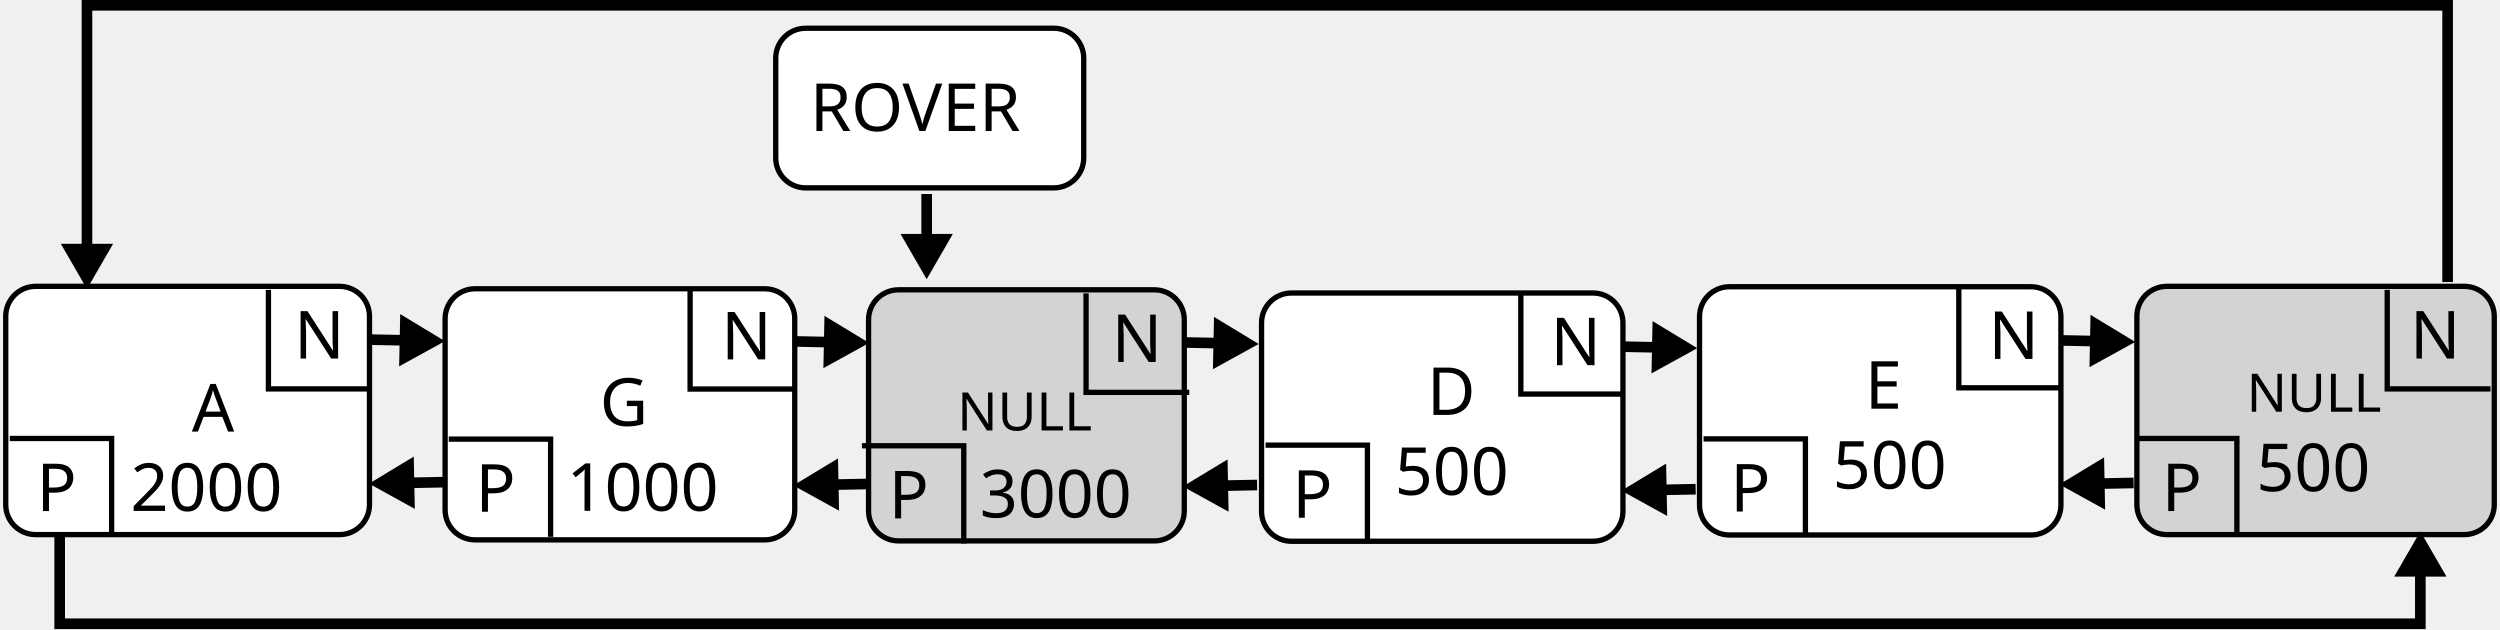
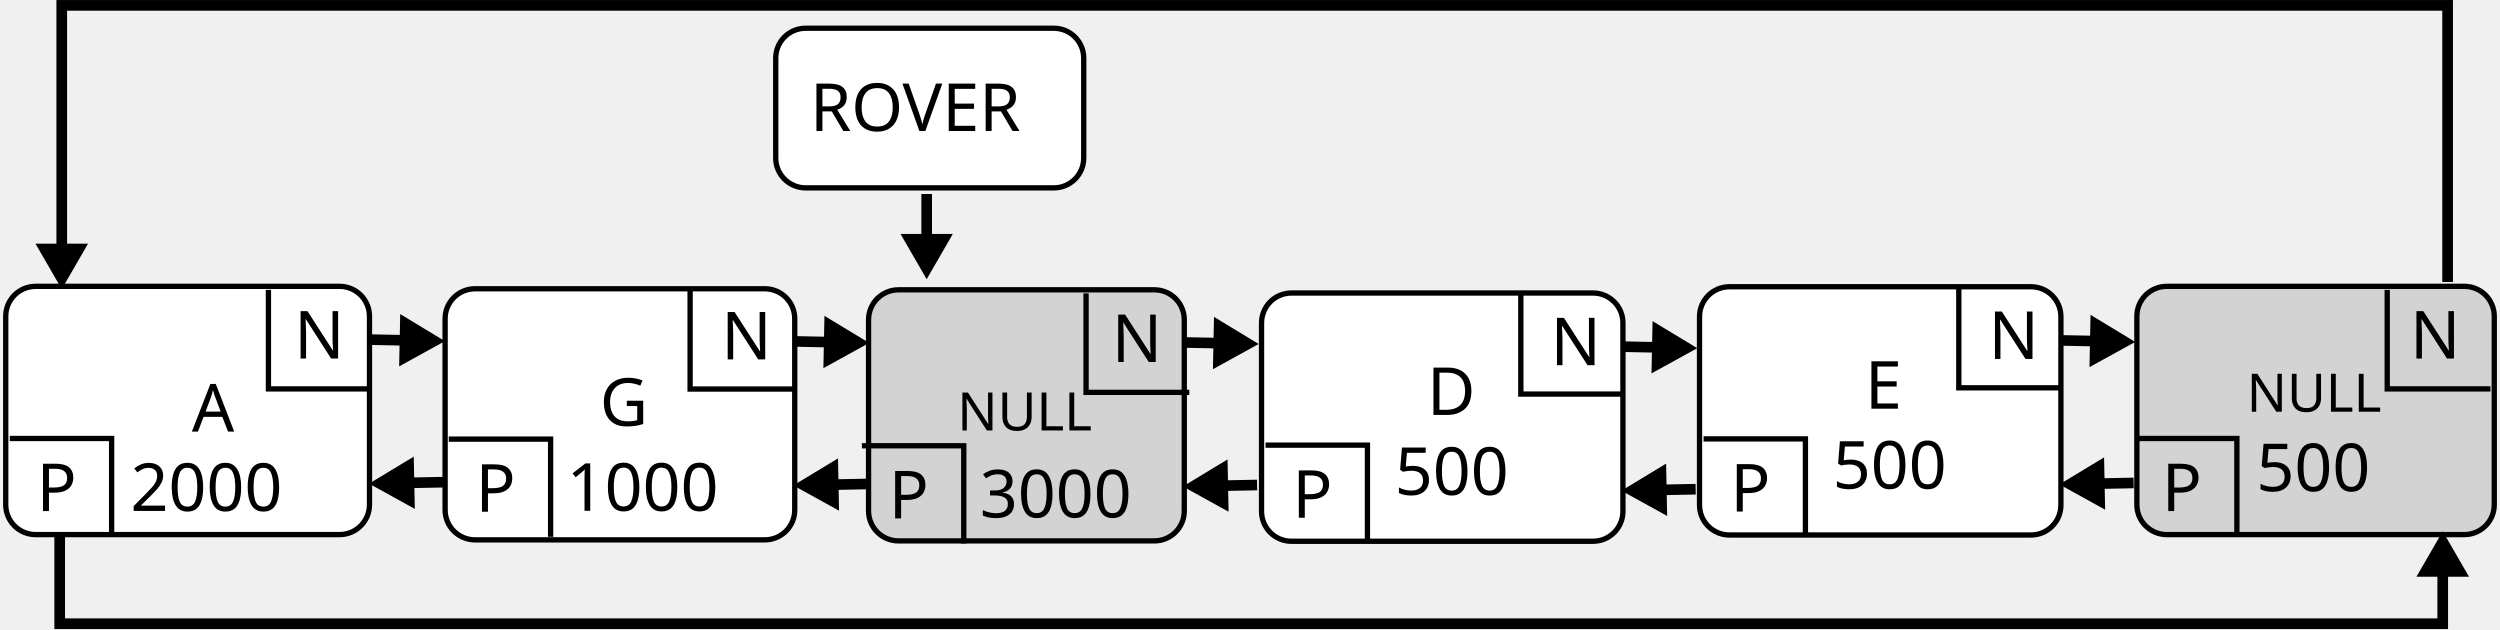
<svg xmlns="http://www.w3.org/2000/svg" width="5.23in" height="1.316in" viewBox="0 0 470.721 118.453" id="svg2" version="1.1">
  <defs id="defs4">
    <marker style="overflow:visible" id="marker11812" refX="0" refY="0" orient="auto">
      <path transform="scale(0.4,0.4)" style="fill:#000000;fill-opacity:1;fill-rule:evenodd;stroke:#000000;stroke-width:1pt;stroke-opacity:1" d="m 5.77,0 -8.65,5 0,-10 8.65,5 z" id="path11814" />
    </marker>
    <marker orient="auto" refY="0" refX="0" id="TriangleOutM-9" style="overflow:visible">
      <path id="path4508-5" d="m 5.77,0 -8.65,5 0,-10 8.65,5 z" style="fill:#000000;fill-opacity:1;fill-rule:evenodd;stroke:#000000;stroke-width:1pt;stroke-opacity:1" transform="scale(0.4,0.4)" />
    </marker>
    <marker orient="auto" refY="0" refX="0" id="TriangleOutM-9-1" style="overflow:visible">
      <path id="path4508-5-8" d="m 5.77,0 -8.65,5 0,-10 8.65,5 z" style="fill:#000000;fill-opacity:1;fill-rule:evenodd;stroke:#000000;stroke-width:1pt;stroke-opacity:1" transform="scale(0.4,0.4)" />
    </marker>
    <marker orient="auto" refY="0" refX="0" id="TriangleOutM-99" style="overflow:visible">
      <path id="path4508-58" d="m 5.77,0 -8.65,5 0,-10 8.65,5 z" style="fill:#000000;fill-opacity:1;fill-rule:evenodd;stroke:#000000;stroke-width:1pt;stroke-opacity:1" transform="scale(0.4,0.4)" />
    </marker>
    <marker orient="auto" refY="0" refX="0" id="TriangleOutM-7" style="overflow:visible">
      <path id="path4508-9" d="m 5.77,0 -8.65,5 0,-10 8.65,5 z" style="fill:#000000;fill-opacity:1;fill-rule:evenodd;stroke:#000000;stroke-width:1pt;stroke-opacity:1" transform="scale(0.4,0.4)" />
    </marker>
    <marker orient="auto" refY="0" refX="0" id="TriangleOutM-5" style="overflow:visible">
      <path id="path4508-3" d="m 5.77,0 -8.65,5 0,-10 8.65,5 z" style="fill:#000000;fill-opacity:1;fill-rule:evenodd;stroke:#000000;stroke-width:1pt;stroke-opacity:1" transform="scale(0.4,0.4)" />
    </marker>
    <marker orient="auto" refY="0" refX="0" id="TriangleOutM-0" style="overflow:visible">
      <path id="path4508-97" d="m 5.77,0 -8.65,5 0,-10 8.65,5 z" style="fill:#000000;fill-opacity:1;fill-rule:evenodd;stroke:#000000;stroke-width:1pt;stroke-opacity:1" transform="scale(0.4,0.4)" />
    </marker>
    <marker orient="auto" refY="0" refX="0" id="TriangleOutM-0-0" style="overflow:visible">
      <path id="path4508-97-9" d="m 5.77,0 -8.65,5 0,-10 8.65,5 z" style="fill:#000000;fill-opacity:1;fill-rule:evenodd;stroke:#000000;stroke-width:1pt;stroke-opacity:1" transform="scale(0.4,0.4)" />
    </marker>
    <marker orient="auto" refY="0" refX="0" id="TriangleOutM-9-2" style="overflow:visible">
      <path id="path4508-5-7" d="m 5.77,0 -8.65,5 0,-10 8.65,5 z" style="fill:#000000;fill-opacity:1;fill-rule:evenodd;stroke:#000000;stroke-width:1pt;stroke-opacity:1" transform="scale(0.4,0.4)" />
    </marker>
    <marker orient="auto" refY="0" refX="0" id="TriangleOutM-9-0" style="overflow:visible">
      <path id="path4508-5-9" d="m 5.77,0 -8.65,5 0,-10 8.65,5 z" style="fill:#000000;fill-opacity:1;fill-rule:evenodd;stroke:#000000;stroke-width:1pt;stroke-opacity:1" transform="scale(0.4,0.4)" />
    </marker>
    <marker orient="auto" refY="0" refX="0" id="TriangleOutM-57" style="overflow:visible">
      <path id="path4508-1" d="m 5.77,0 -8.65,5 0,-10 8.65,5 z" style="fill:#000000;fill-opacity:1;fill-rule:evenodd;stroke:#000000;stroke-width:1pt;stroke-opacity:1" transform="scale(0.4,0.4)" />
    </marker>
    <marker style="overflow:visible" id="marker11812-6" refX="0" refY="0" orient="auto">
      <path transform="scale(0.4,0.4)" style="fill:#000000;fill-opacity:1;fill-rule:evenodd;stroke:#000000;stroke-width:1pt;stroke-opacity:1" d="m 5.77,0 -8.65,5 0,-10 8.65,5 z" id="path11814-1" />
    </marker>
    <marker orient="auto" refY="0" refX="0" id="TriangleOutM-57-2" style="overflow:visible">
      <path id="path4508-1-9" d="m 5.77,0 -8.65,5 0,-10 8.65,5 z" style="fill:#000000;fill-opacity:1;fill-rule:evenodd;stroke:#000000;stroke-width:1pt;stroke-opacity:1" transform="scale(0.4,0.4)" />
    </marker>
    <marker orient="auto" refY="0" refX="0" id="TriangleOutM-57-2-7" style="overflow:visible">
      <path id="path4508-1-9-6" d="m 5.77,0 -8.65,5 0,-10 8.65,5 z" style="fill:#000000;fill-opacity:1;fill-rule:evenodd;stroke:#000000;stroke-width:1pt;stroke-opacity:1" transform="scale(0.4,0.4)" />
    </marker>
    <marker orient="auto" refY="0" refX="0" id="TriangleOutM-57-2-4" style="overflow:visible">
      <path id="path4508-1-9-7" d="m 5.77,0 -8.65,5 0,-10 8.65,5 z" style="fill:#000000;fill-opacity:1;fill-rule:evenodd;stroke:#000000;stroke-width:1pt;stroke-opacity:1" transform="scale(0.4,0.4)" />
    </marker>
    <marker orient="auto" refY="0" refX="0" id="TriangleOutM-57-2-4-7" style="overflow:visible">
      <path id="path4508-1-9-7-5" d="m 5.77,0 -8.65,5 0,-10 8.65,5 z" style="fill:#000000;fill-opacity:1;fill-rule:evenodd;stroke:#000000;stroke-width:1pt;stroke-opacity:1" transform="scale(0.4,0.4)" />
    </marker>
    <marker style="overflow:visible" id="marker11812-3" refX="0" refY="0" orient="auto">
      <path transform="scale(0.4,0.4)" style="fill:#000000;fill-opacity:1;fill-rule:evenodd;stroke:#000000;stroke-width:1pt;stroke-opacity:1" d="m 5.77,0 -8.65,5 0,-10 8.65,5 z" id="path11814-5" />
    </marker>
    <marker orient="auto" refY="0" refX="0" id="TriangleOutM-57-2-7-5" style="overflow:visible">
      <path id="path4508-1-9-6-3" d="m 5.77,0 -8.65,5 0,-10 8.65,5 z" style="fill:#000000;fill-opacity:1;fill-rule:evenodd;stroke:#000000;stroke-width:1pt;stroke-opacity:1" transform="scale(0.4,0.4)" />
    </marker>
    <marker orient="auto" refY="0" refX="0" id="TriangleOutM-57-2-4-7-9" style="overflow:visible">
      <path id="path4508-1-9-7-5-9" d="m 5.77,0 -8.65,5 0,-10 8.65,5 z" style="fill:#000000;fill-opacity:1;fill-rule:evenodd;stroke:#000000;stroke-width:1pt;stroke-opacity:1" transform="scale(0.4,0.4)" />
    </marker>
    <marker orient="auto" refY="0" refX="0" id="TriangleOutM-57-2-7-8" style="overflow:visible">
      <path id="path4508-1-9-6-8" d="m 5.77,0 -8.65,5 0,-10 8.65,5 z" style="fill:#000000;fill-opacity:1;fill-rule:evenodd;stroke:#000000;stroke-width:1pt;stroke-opacity:1" transform="scale(0.4,0.4)" />
    </marker>
    <marker orient="auto" refY="0" refX="0" id="TriangleOutM-57-2-4-7-0" style="overflow:visible">
      <path id="path4508-1-9-7-5-1" d="m 5.77,0 -8.65,5 0,-10 8.65,5 z" style="fill:#000000;fill-opacity:1;fill-rule:evenodd;stroke:#000000;stroke-width:1pt;stroke-opacity:1" transform="scale(0.4,0.4)" />
    </marker>
    <marker orient="auto" refY="0" refX="0" id="TriangleOutM-57-2-7-82" style="overflow:visible">
      <path id="path4508-1-9-6-9" d="m 5.77,0 -8.65,5 0,-10 8.65,5 z" style="fill:#000000;fill-opacity:1;fill-rule:evenodd;stroke:#000000;stroke-width:1pt;stroke-opacity:1" transform="scale(0.4,0.4)" />
    </marker>
    <marker orient="auto" refY="0" refX="0" id="TriangleOutM-57-2-4-7-1" style="overflow:visible">
      <path id="path4508-1-9-7-5-5" d="m 5.77,0 -8.65,5 0,-10 8.65,5 z" style="fill:#000000;fill-opacity:1;fill-rule:evenodd;stroke:#000000;stroke-width:1pt;stroke-opacity:1" transform="scale(0.4,0.4)" />
    </marker>
    <marker orient="auto" refY="0" refX="0" id="TriangleOutM-57-2-7-81" style="overflow:visible">
      <path id="path4508-1-9-6-81" d="m 5.77,0 -8.65,5 0,-10 8.65,5 z" style="fill:#000000;fill-opacity:1;fill-rule:evenodd;stroke:#000000;stroke-width:1pt;stroke-opacity:1" transform="scale(0.4,0.4)" />
    </marker>
    <marker orient="auto" refY="0" refX="0" id="TriangleOutM-57-2-4-7-00" style="overflow:visible">
      <path id="path4508-1-9-7-5-0" d="m 5.77,0 -8.65,5 0,-10 8.65,5 z" style="fill:#000000;fill-opacity:1;fill-rule:evenodd;stroke:#000000;stroke-width:1pt;stroke-opacity:1" transform="scale(0.4,0.4)" />
    </marker>
    <marker orient="auto" refY="0" refX="0" id="TriangleOutM-57-2-7-3" style="overflow:visible">
      <path id="path4508-1-9-6-38" d="m 5.77,0 -8.65,5 0,-10 8.65,5 z" style="fill:#000000;fill-opacity:1;fill-rule:evenodd;stroke:#000000;stroke-width:1pt;stroke-opacity:1" transform="scale(0.4,0.4)" />
    </marker>
    <marker orient="auto" refY="0" refX="0" id="TriangleOutM-57-2-4-7-6" style="overflow:visible">
      <path id="path4508-1-9-7-5-8" d="m 5.77,0 -8.65,5 0,-10 8.65,5 z" style="fill:#000000;fill-opacity:1;fill-rule:evenodd;stroke:#000000;stroke-width:1pt;stroke-opacity:1" transform="scale(0.4,0.4)" />
    </marker>
    <marker orient="auto" refY="0" refX="0" id="TriangleOutM-57-2-7-3-4" style="overflow:visible">
      <path id="path4508-1-9-6-38-1" d="m 5.77,0 -8.65,5 0,-10 8.65,5 z" style="fill:#000000;fill-opacity:1;fill-rule:evenodd;stroke:#000000;stroke-width:1pt;stroke-opacity:1" transform="scale(0.4,0.4)" />
    </marker>
    <marker orient="auto" refY="0" refX="0" id="TriangleOutM-57-2-4-7-6-5" style="overflow:visible">
      <path id="path4508-1-9-7-5-8-4" d="m 5.77,0 -8.65,5 0,-10 8.65,5 z" style="fill:#000000;fill-opacity:1;fill-rule:evenodd;stroke:#000000;stroke-width:1pt;stroke-opacity:1" transform="scale(0.4,0.4)" />
    </marker>
    <marker orient="auto" refY="0" refX="0" id="TriangleOutM-57-2-7-3-5" style="overflow:visible">
      <path id="path4508-1-9-6-38-9" d="m 5.77,0 -8.65,5 0,-10 8.65,5 z" style="fill:#000000;fill-opacity:1;fill-rule:evenodd;stroke:#000000;stroke-width:1pt;stroke-opacity:1" transform="scale(0.4,0.4)" />
    </marker>
    <marker orient="auto" refY="0" refX="0" id="TriangleOutM-57-2-4-7-6-1" style="overflow:visible">
      <path id="path4508-1-9-7-5-8-3" d="m 5.77,0 -8.65,5 0,-10 8.65,5 z" style="fill:#000000;fill-opacity:1;fill-rule:evenodd;stroke:#000000;stroke-width:1pt;stroke-opacity:1" transform="scale(0.4,0.4)" />
    </marker>
    <marker orient="auto" refY="0" refX="0" id="TriangleOutM-57-2-7-3-5-5" style="overflow:visible">
      <path id="path4508-1-9-6-38-9-1" d="m 5.77,0 -8.65,5 0,-10 8.65,5 z" style="fill:#000000;fill-opacity:1;fill-rule:evenodd;stroke:#000000;stroke-width:1pt;stroke-opacity:1" transform="scale(0.4,0.4)" />
    </marker>
    <marker orient="auto" refY="0" refX="0" id="TriangleOutM-57-2-4-7-6-1-2" style="overflow:visible">
      <path id="path4508-1-9-7-5-8-3-3" d="m 5.77,0 -8.65,5 0,-10 8.65,5 z" style="fill:#000000;fill-opacity:1;fill-rule:evenodd;stroke:#000000;stroke-width:1pt;stroke-opacity:1" transform="scale(0.4,0.4)" />
    </marker>
    <marker orient="auto" refY="0" refX="0" id="TriangleOutM-57-2-7-3-5-5-7" style="overflow:visible">
      <path id="path4508-1-9-6-38-9-1-8" d="m 5.77,0 -8.65,5 0,-10 8.65,5 z" style="fill:#000000;fill-opacity:1;fill-rule:evenodd;stroke:#000000;stroke-width:1pt;stroke-opacity:1" transform="scale(0.4,0.4)" />
    </marker>
    <marker orient="auto" refY="0" refX="0" id="TriangleOutM-57-2-4-7-6-1-2-1" style="overflow:visible">
      <path id="path4508-1-9-7-5-8-3-3-1" d="m 5.77,0 -8.65,5 0,-10 8.65,5 z" style="fill:#000000;fill-opacity:1;fill-rule:evenodd;stroke:#000000;stroke-width:1pt;stroke-opacity:1" transform="scale(0.4,0.4)" />
    </marker>
    <marker orient="auto" refY="0" refX="0" id="TriangleOutM-57-2-7-3-5-5-4" style="overflow:visible">
      <path id="path4508-1-9-6-38-9-1-6" d="m 5.77,0 -8.65,5 0,-10 8.65,5 z" style="fill:#000000;fill-opacity:1;fill-rule:evenodd;stroke:#000000;stroke-width:1pt;stroke-opacity:1" transform="scale(0.4,0.4)" />
    </marker>
    <marker orient="auto" refY="0" refX="0" id="TriangleOutM-57-2-4-7-6-1-2-0" style="overflow:visible">
      <path id="path4508-1-9-7-5-8-3-3-2" d="m 5.77,0 -8.65,5 0,-10 8.65,5 z" style="fill:#000000;fill-opacity:1;fill-rule:evenodd;stroke:#000000;stroke-width:1pt;stroke-opacity:1" transform="scale(0.4,0.4)" />
    </marker>
  </defs>
  <g id="layer1" transform="translate(1.757068,-500.3344)">
    <rect style="fill:#ffffff;fill-opacity:1;stroke:#000000;stroke-width:1;stroke-miterlimit:4;stroke-dasharray:none;stroke-opacity:1" id="rect4261-3-0-4-2" width="65.834" height="47.279" x="82.043" y="554.711" ry="5.632" />
    <g transform="translate(-155.932,-0.9880576)" id="g21174-1-4">
      <path id="path11440-7-0-1-0-1-0-9" d="m 304.027,565.615 8.115,0.166" style="fill:none;fill-rule:evenodd;stroke:#000000;stroke-width:2;stroke-linecap:butt;stroke-linejoin:miter;stroke-miterlimit:4;stroke-dasharray:none;stroke-opacity:1;marker-end:url(#TriangleOutM-57-2-7-3-5-5-4)" />
      <path id="path11440-7-0-2-8-7-1-0-7" d="m 317.522,592.452 -8.303,0.166" style="fill:none;fill-rule:evenodd;stroke:#000000;stroke-width:2;stroke-linecap:butt;stroke-linejoin:miter;stroke-miterlimit:4;stroke-dasharray:none;stroke-opacity:1;marker-end:url(#TriangleOutM-57-2-4-7-6-1-2-0)" />
    </g>
    <rect style="fill:#d3d3d3;fill-opacity:1;stroke:#000000;stroke-width:1;stroke-miterlimit:4;stroke-dasharray:none;stroke-opacity:1" id="rect4261-3-0-44" width="67.298" height="46.747" x="400.602" y="554.253" ry="5.632" />
    <text xml:space="preserve" style="font-style:normal;font-weight:normal;font-size:12.5px;line-height:125%;font-family:sans-serif;letter-spacing:0px;word-spacing:0px;fill:#000000;fill-opacity:1;stroke:none;stroke-width:1px;stroke-linecap:butt;stroke-linejoin:miter;stroke-opacity:1" x="423.113" y="592.82" id="text10801-4-8">
      <tspan id="tspan10803-3-5" x="423.113" y="592.82">500</tspan>
    </text>
    <path style="fill:none;fill-rule:evenodd;stroke:#000000;stroke-width:1;stroke-linecap:butt;stroke-linejoin:miter;stroke-miterlimit:4;stroke-dasharray:none;stroke-opacity:1" d="m 447.741,554.916 0,18.649 19.439,0" id="path10784-9" />
    <text xml:space="preserve" style="font-style:normal;font-weight:normal;font-size:12.5px;line-height:125%;font-family:sans-serif;letter-spacing:0px;word-spacing:0px;fill:#000000;fill-opacity:1;stroke:none;stroke-width:1px;stroke-linecap:butt;stroke-linejoin:miter;stroke-opacity:1" x="452.026" y="567.847" id="text10823-65">
      <tspan id="tspan10825-3" x="452.026" y="567.847">N</tspan>
    </text>
    <g id="g18352" transform="translate(145.5338,-4.7784624e-8)">
      <path id="path10784-5-3" d="m 273.899,601.299 0,-18.398 -19.178,0" style="fill:none;fill-rule:evenodd;stroke:#000000;stroke-width:1;stroke-linecap:butt;stroke-linejoin:miter;stroke-miterlimit:4;stroke-dasharray:none;stroke-opacity:1" />
      <text id="text10823-6-7" y="596.572" x="259.759" style="font-style:normal;font-weight:normal;font-size:12.5px;line-height:125%;font-family:sans-serif;letter-spacing:0px;word-spacing:0px;fill:#000000;fill-opacity:1;stroke:none;stroke-width:1px;stroke-linecap:butt;stroke-linejoin:miter;stroke-opacity:1" xml:space="preserve">
        <tspan y="596.572" x="259.759" id="tspan10825-2-45">P</tspan>
      </text>
    </g>
    <text xml:space="preserve" style="font-style:normal;font-weight:normal;font-size:12.5px;line-height:125%;font-family:sans-serif;letter-spacing:0px;word-spacing:0px;fill:#000000;fill-opacity:1;stroke:none;stroke-width:1px;stroke-linecap:butt;stroke-linejoin:miter;stroke-opacity:1" x="421.275" y="577.867" id="text10942-52">
      <tspan id="tspan10944-6" x="421.275" y="577.867" style="font-size:10px">NULL</tspan>
    </text>
    <g id="g18369" transform="translate(-109.8173,-0.5542951)">
      <rect ry="5.632" y="506.207" x="254.114" height="30.06" width="57.998" id="rect4261-3-0-5-3" style="fill:#ffffff;fill-opacity:1;stroke:#000000;stroke-width:1;stroke-miterlimit:4;stroke-dasharray:none;stroke-opacity:1" />
      <text id="text10801-0-2" y="525.556" x="260.561" style="font-style:normal;font-weight:normal;font-size:12.5px;line-height:125%;font-family:sans-serif;letter-spacing:0px;word-spacing:0px;fill:#000000;fill-opacity:1;stroke:none;stroke-width:1px;stroke-linecap:butt;stroke-linejoin:miter;stroke-opacity:1" xml:space="preserve">
        <tspan y="525.556" x="260.561" id="tspan10803-5-9">ROVER</tspan>
      </text>
      <path id="path11440-7" d="m 282.538,537.419 0,10.358" style="fill:none;fill-rule:evenodd;stroke:#000000;stroke-width:2;stroke-linecap:butt;stroke-linejoin:miter;stroke-miterlimit:4;stroke-dasharray:none;stroke-opacity:1;marker-end:url(#TriangleOutM-57)" />
    </g>
-     <path style="fill:none;fill-rule:evenodd;stroke:#000000;stroke-width:2;stroke-linecap:butt;stroke-linejoin:miter;stroke-miterlimit:4;stroke-dasharray:none;stroke-opacity:1;marker-end:url(#marker11812)" d="m 9.466,600.601 0,17.187 444.513,0 0,-11.711" id="path17239" />
-     <path style="fill:none;fill-rule:evenodd;stroke:#000000;stroke-width:2;stroke-linecap:butt;stroke-linejoin:miter;stroke-miterlimit:4;stroke-dasharray:none;stroke-opacity:1;marker-end:url(#marker11812-3)" d="m 459.117,553.442 0,-52.108 -444.513,0 0,47.74" id="path17239-0" />
+     <path style="fill:none;fill-rule:evenodd;stroke:#000000;stroke-width:2.009;stroke-linecap:butt;stroke-linejoin:miter;stroke-miterlimit:4;stroke-dasharray:none;stroke-opacity:1;marker-end:url(#marker11812)" d="m 9.468,600.607 0,17.175 448.727,0 0,-11.702" id="path17239" />
+     <path style="fill:none;fill-rule:evenodd;stroke:#000000;stroke-width:2.01;stroke-linecap:butt;stroke-linejoin:miter;stroke-miterlimit:4;stroke-dasharray:none;stroke-opacity:1;marker-end:url(#marker11812-3)" d="m 459.116,553.433 0,-52.089 -449.259,0 0,47.722" id="path17239-0" />
    <rect style="fill:#ffffff;fill-opacity:1;stroke:#000000;stroke-width:1;stroke-miterlimit:4;stroke-dasharray:none;stroke-opacity:1" id="rect4261-3-0" width="68.494" height="46.747" x="-0.693" y="554.253" ry="5.632" />
    <g id="g21093" transform="translate(-10.64143,0)">
      <g transform="translate(-9.97731,0)" id="g18855">
        <path style="fill:none;fill-rule:evenodd;stroke:#000000;stroke-width:1;stroke-linecap:butt;stroke-linejoin:miter;stroke-miterlimit:4;stroke-dasharray:none;stroke-opacity:1" d="m 69.392,554.916 0,18.649 19.439,0" id="path10784" />
        <text xml:space="preserve" style="font-style:normal;font-weight:normal;font-size:12.5px;line-height:125%;font-family:sans-serif;letter-spacing:0px;word-spacing:0px;fill:#000000;fill-opacity:1;stroke:none;stroke-width:1px;stroke-linecap:butt;stroke-linejoin:miter;stroke-opacity:1" x="74.231" y="567.847" id="text10823">
          <tspan id="tspan10825" x="74.231" y="567.847">N</tspan>
        </text>
      </g>
    </g>
    <path style="fill:none;fill-rule:evenodd;stroke:#000000;stroke-width:1;stroke-linecap:butt;stroke-linejoin:miter;stroke-miterlimit:4;stroke-dasharray:none;stroke-opacity:1" d="m 19.247,601.299 0,-18.398 -19.178,0" id="path10784-5" />
    <text xml:space="preserve" style="font-style:normal;font-weight:normal;font-size:12.5px;line-height:125%;font-family:sans-serif;letter-spacing:0px;word-spacing:0px;fill:#000000;fill-opacity:1;stroke:none;stroke-width:1px;stroke-linecap:butt;stroke-linejoin:miter;stroke-opacity:1" x="5.107" y="596.572" id="text10823-6">
      <tspan id="tspan10825-2" x="5.107" y="596.572">P</tspan>
    </text>
    <g id="g21087" transform="translate(0,8)">
      <text id="text10801-4" y="588.541" x="22.804" style="font-style:normal;font-weight:normal;font-size:12.5px;line-height:125%;font-family:sans-serif;letter-spacing:0px;word-spacing:0px;fill:#000000;fill-opacity:1;stroke:none;stroke-width:1px;stroke-linecap:butt;stroke-linejoin:miter;stroke-opacity:1" xml:space="preserve">
        <tspan y="588.541" x="22.804" id="tspan10803-3">2000</tspan>
      </text>
      <text id="text18908" y="573.602" x="34.361" style="font-style:normal;font-weight:normal;font-size:12.5px;line-height:125%;font-family:sans-serif;letter-spacing:0px;word-spacing:0px;fill:#000000;fill-opacity:1;stroke:none;stroke-width:1px;stroke-linecap:butt;stroke-linejoin:miter;stroke-opacity:1" xml:space="preserve">
        <tspan y="573.602" x="34.361" id="tspan18910">A</tspan>
      </text>
    </g>
    <text xml:space="preserve" style="font-style:normal;font-weight:normal;font-size:12.5px;line-height:125%;font-family:sans-serif;letter-spacing:0px;word-spacing:0px;fill:#000000;fill-opacity:1;stroke:none;stroke-width:1px;stroke-linecap:butt;stroke-linejoin:miter;stroke-opacity:1" x="8.775" y="567.793" id="text18912">
      <tspan id="tspan18914" x="8.775" y="567.793" />
    </text>
    <text xml:space="preserve" style="font-style:normal;font-weight:normal;font-size:12.5px;line-height:125%;font-family:sans-serif;letter-spacing:0px;word-spacing:0px;fill:#000000;fill-opacity:1;stroke:none;stroke-width:1px;stroke-linecap:butt;stroke-linejoin:miter;stroke-opacity:1" x="108.993" y="567.382" id="text18912-3">
      <tspan id="tspan18914-9" x="108.993" y="567.382" />
    </text>
    <g id="g20798">
      <g transform="translate(18.6225,1.596214)" id="g20763">
        <g id="g20227">
          <rect ry="5.632" y="552.733" x="299.626" height="46.747" width="68.05" id="rect4261-3-0-0" style="fill:#ffffff;fill-opacity:1;stroke:#000000;stroke-width:1;stroke-miterlimit:4;stroke-dasharray:none;stroke-opacity:1" />
          <text id="text10801-4-2" y="590.746" x="324.719" style="font-style:normal;font-weight:normal;font-size:12.5px;line-height:125%;font-family:sans-serif;letter-spacing:0px;word-spacing:0px;fill:#000000;fill-opacity:1;stroke:none;stroke-width:1px;stroke-linecap:butt;stroke-linejoin:miter;stroke-opacity:1" xml:space="preserve">
            <tspan y="590.746" x="324.719" id="tspan10803-3-4">500</tspan>
          </text>
          <path id="path10784-5-4" d="m 319.566,599.779 0,-18.398 -19.178,0" style="fill:none;fill-rule:evenodd;stroke:#000000;stroke-width:1;stroke-linecap:butt;stroke-linejoin:miter;stroke-miterlimit:4;stroke-dasharray:none;stroke-opacity:1" />
          <text id="text10823-6-3" y="595.052" x="305.426" style="font-style:normal;font-weight:normal;font-size:12.5px;line-height:125%;font-family:sans-serif;letter-spacing:0px;word-spacing:0px;fill:#000000;fill-opacity:1;stroke:none;stroke-width:1px;stroke-linecap:butt;stroke-linejoin:miter;stroke-opacity:1" xml:space="preserve">
            <tspan y="595.052" x="305.426" id="tspan10825-2-7">P</tspan>
          </text>
          <g transform="translate(6.097244,115.8477)" id="g19573">
            <g id="g18855-2" transform="translate(273.7125,-117.367)">
              <path id="path10784-0" d="m 68.64,554.634 0,18.649 19.439,0" style="fill:none;fill-rule:evenodd;stroke:#000000;stroke-width:1;stroke-linecap:butt;stroke-linejoin:miter;stroke-miterlimit:4;stroke-dasharray:none;stroke-opacity:1" />
              <text id="text10823-2" y="567.847" x="74.231" style="font-style:normal;font-weight:normal;font-size:12.5px;line-height:125%;font-family:sans-serif;letter-spacing:0px;word-spacing:0px;fill:#000000;fill-opacity:1;stroke:none;stroke-width:1px;stroke-linecap:butt;stroke-linejoin:miter;stroke-opacity:1" xml:space="preserve">
                <tspan y="567.847" x="74.231" id="tspan10825-6">N</tspan>
              </text>
            </g>
            <path style="fill:none;fill-rule:evenodd;stroke:#000000;stroke-width:2;stroke-linecap:butt;stroke-linejoin:miter;stroke-miterlimit:4;stroke-dasharray:none;stroke-opacity:1;marker-end:url(#TriangleOutM-57-2-7-3)" d="m 361.779,446.992 8.115,0.166" id="path11440-7-0-1-0" />
            <path style="fill:none;fill-rule:evenodd;stroke:#000000;stroke-width:2;stroke-linecap:butt;stroke-linejoin:miter;stroke-miterlimit:4;stroke-dasharray:none;stroke-opacity:1;marker-end:url(#TriangleOutM-57-2-4-7-6)" d="m 375.273,473.829 -8.303,0.166" id="path11440-7-0-2-8-7" />
          </g>
          <text id="text18908-0" y="575.696" x="330.777" style="font-style:normal;font-weight:normal;font-size:12.5px;line-height:125%;font-family:sans-serif;letter-spacing:0px;word-spacing:0px;fill:#000000;fill-opacity:1;stroke:none;stroke-width:1px;stroke-linecap:butt;stroke-linejoin:miter;stroke-opacity:1" xml:space="preserve">
            <tspan y="575.696" x="330.777" id="tspan18910-4">E</tspan>
          </text>
        </g>
      </g>
    </g>
    <rect style="fill:#d3d3d3;fill-opacity:1;stroke:#000000;stroke-width:1;stroke-miterlimit:4;stroke-dasharray:none;stroke-opacity:1" id="rect4261-3-0-4" width="59.449" height="47.279" x="161.778" y="554.906" ry="5.632" />
    <text xml:space="preserve" style="font-style:normal;font-weight:normal;font-size:12.5px;line-height:125%;font-family:sans-serif;letter-spacing:0px;word-spacing:0px;fill:#000000;fill-opacity:1;stroke:none;stroke-width:1px;stroke-linecap:butt;stroke-linejoin:miter;stroke-opacity:1" x="104.932" y="596.515" id="text10801-4-4">
      <tspan id="tspan10803-3-8" x="104.932" y="596.515">1000</tspan>
    </text>
    <g id="g21673" transform="translate(-45.22607,0)">
      <path id="path10784-5-0" d="m 147.133,601.42 0,-18.398 -19.178,0" style="fill:none;fill-rule:evenodd;stroke:#000000;stroke-width:1;stroke-linecap:butt;stroke-linejoin:miter;stroke-miterlimit:4;stroke-dasharray:none;stroke-opacity:1" />
      <text id="text10823-6-6" y="596.693" x="132.993" style="font-style:normal;font-weight:normal;font-size:12.5px;line-height:125%;font-family:sans-serif;letter-spacing:0px;word-spacing:0px;fill:#000000;fill-opacity:1;stroke:none;stroke-width:1px;stroke-linecap:butt;stroke-linejoin:miter;stroke-opacity:1" xml:space="preserve">
        <tspan y="596.693" x="132.993" id="tspan10825-2-2">P</tspan>
      </text>
    </g>
    <path style="fill:none;fill-rule:evenodd;stroke:#000000;stroke-width:1;stroke-linecap:butt;stroke-linejoin:miter;stroke-miterlimit:4;stroke-dasharray:none;stroke-opacity:1" d="m 202.731,555.57 0,18.649 19.439,0" id="path10784-8" />
    <text xml:space="preserve" style="font-style:normal;font-weight:normal;font-size:12.5px;line-height:125%;font-family:sans-serif;letter-spacing:0px;word-spacing:0px;fill:#000000;fill-opacity:1;stroke:none;stroke-width:1px;stroke-linecap:butt;stroke-linejoin:miter;stroke-opacity:1" x="207.57" y="568.5" id="text10823-3">
      <tspan id="tspan10825-9" x="207.57" y="568.5">N</tspan>
    </text>
    <text xml:space="preserve" style="font-style:normal;font-weight:normal;font-size:12.5px;line-height:125%;font-family:sans-serif;letter-spacing:0px;word-spacing:0px;fill:#000000;fill-opacity:1;stroke:none;stroke-width:1px;stroke-linecap:butt;stroke-linejoin:miter;stroke-opacity:1" x="111.168" y="580.512" id="text18908-1">
      <tspan id="tspan18910-1" x="111.168" y="580.512">G</tspan>
    </text>
    <rect style="fill:#ffffff;fill-opacity:1;stroke:#000000;stroke-width:1;stroke-miterlimit:4;stroke-dasharray:none;stroke-opacity:1" id="rect4261-3-0-0-2" width="68.05" height="46.747" x="235.777" y="555.509" ry="5.632" />
    <text xml:space="preserve" style="font-style:normal;font-weight:normal;font-size:12.5px;line-height:125%;font-family:sans-serif;letter-spacing:0px;word-spacing:0px;fill:#000000;fill-opacity:1;stroke:none;stroke-width:1px;stroke-linecap:butt;stroke-linejoin:miter;stroke-opacity:1" x="260.87" y="593.522" id="text10801-4-2-1">
      <tspan id="tspan10803-3-4-6" x="260.87" y="593.522">500</tspan>
    </text>
    <path style="fill:none;fill-rule:evenodd;stroke:#000000;stroke-width:1;stroke-linecap:butt;stroke-linejoin:miter;stroke-miterlimit:4;stroke-dasharray:none;stroke-opacity:1" d="m 255.717,602.555 0,-18.398 -19.178,0" id="path10784-5-4-4" />
    <text xml:space="preserve" style="font-style:normal;font-weight:normal;font-size:12.5px;line-height:125%;font-family:sans-serif;letter-spacing:0px;word-spacing:0px;fill:#000000;fill-opacity:1;stroke:none;stroke-width:1px;stroke-linecap:butt;stroke-linejoin:miter;stroke-opacity:1" x="241.577" y="597.828" id="text10823-6-3-6">
      <tspan id="tspan10825-2-7-1" x="241.577" y="597.828">P</tspan>
    </text>
    <path style="fill:none;fill-rule:evenodd;stroke:#000000;stroke-width:1;stroke-linecap:butt;stroke-linejoin:miter;stroke-miterlimit:4;stroke-dasharray:none;stroke-opacity:1" d="m 284.601,555.89 0,18.649 19.439,0" id="path10784-0-6" />
    <text xml:space="preserve" style="font-style:normal;font-weight:normal;font-size:12.5px;line-height:125%;font-family:sans-serif;letter-spacing:0px;word-spacing:0px;fill:#000000;fill-opacity:1;stroke:none;stroke-width:1px;stroke-linecap:butt;stroke-linejoin:miter;stroke-opacity:1" x="290.192" y="569.103" id="text10823-2-8">
      <tspan id="tspan10825-6-0" x="290.192" y="569.103">N</tspan>
    </text>
    <g id="g21174">
      <path id="path11440-7-0-1-0-1" d="m 304.027,565.615 8.115,0.166" style="fill:none;fill-rule:evenodd;stroke:#000000;stroke-width:2;stroke-linecap:butt;stroke-linejoin:miter;stroke-miterlimit:4;stroke-dasharray:none;stroke-opacity:1;marker-end:url(#TriangleOutM-57-2-7-3-5)" />
      <path id="path11440-7-0-2-8-7-1" d="m 317.522,592.452 -8.303,0.166" style="fill:none;fill-rule:evenodd;stroke:#000000;stroke-width:2;stroke-linecap:butt;stroke-linejoin:miter;stroke-miterlimit:4;stroke-dasharray:none;stroke-opacity:1;marker-end:url(#TriangleOutM-57-2-4-7-6-1)" />
    </g>
    <text xml:space="preserve" style="font-style:normal;font-weight:normal;font-size:12.5px;line-height:125%;font-family:sans-serif;letter-spacing:0px;word-spacing:0px;fill:#000000;fill-opacity:1;stroke:none;stroke-width:1px;stroke-linecap:butt;stroke-linejoin:miter;stroke-opacity:1" x="266.928" y="578.472" id="text18908-0-6">
      <tspan id="tspan18910-4-4" x="266.928" y="578.472">D</tspan>
    </text>
    <g transform="translate(-82.5823,-0.7925357)" id="g21174-1">
      <path id="path11440-7-0-1-0-1-0" d="m 304.027,565.615 8.115,0.166" style="fill:none;fill-rule:evenodd;stroke:#000000;stroke-width:2;stroke-linecap:butt;stroke-linejoin:miter;stroke-miterlimit:4;stroke-dasharray:none;stroke-opacity:1;marker-end:url(#TriangleOutM-57-2-7-3-5-5)" />
      <path id="path11440-7-0-2-8-7-1-0" d="m 317.522,592.452 -8.303,0.166" style="fill:none;fill-rule:evenodd;stroke:#000000;stroke-width:2;stroke-linecap:butt;stroke-linejoin:miter;stroke-miterlimit:4;stroke-dasharray:none;stroke-opacity:1;marker-end:url(#TriangleOutM-57-2-4-7-6-1-2)" />
    </g>
    <g transform="translate(-235.8189,-1.324607)" id="g21174-1-1">
      <path id="path11440-7-0-1-0-1-0-7" d="m 304.027,565.615 8.115,0.166" style="fill:none;fill-rule:evenodd;stroke:#000000;stroke-width:2;stroke-linecap:butt;stroke-linejoin:miter;stroke-miterlimit:4;stroke-dasharray:none;stroke-opacity:1;marker-end:url(#TriangleOutM-57-2-7-3-5-5-7)" />
      <path id="path11440-7-0-2-8-7-1-0-0" d="m 317.522,592.452 -8.303,0.166" style="fill:none;fill-rule:evenodd;stroke:#000000;stroke-width:2;stroke-linecap:butt;stroke-linejoin:miter;stroke-miterlimit:4;stroke-dasharray:none;stroke-opacity:1;marker-end:url(#TriangleOutM-57-2-4-7-6-1-2-1)" />
    </g>
    <path style="fill:none;fill-rule:evenodd;stroke:#000000;stroke-width:1;stroke-linecap:butt;stroke-linejoin:miter;stroke-miterlimit:4;stroke-dasharray:none;stroke-opacity:1" d="m 128.176,554.942 0,18.649 19.439,0" id="path10784-8-6" />
    <text xml:space="preserve" style="font-style:normal;font-weight:normal;font-size:12.5px;line-height:125%;font-family:sans-serif;letter-spacing:0px;word-spacing:0px;fill:#000000;fill-opacity:1;stroke:none;stroke-width:1px;stroke-linecap:butt;stroke-linejoin:miter;stroke-opacity:1" x="134.034" y="568.009" id="text10823-3-6">
      <tspan id="tspan10825-9-1" x="134.034" y="568.009">N</tspan>
    </text>
    <text xml:space="preserve" style="font-style:normal;font-weight:normal;font-size:12.5px;line-height:125%;font-family:sans-serif;letter-spacing:0px;word-spacing:0px;fill:#000000;fill-opacity:1;stroke:none;stroke-width:1px;stroke-linecap:butt;stroke-linejoin:miter;stroke-opacity:1" x="182.73" y="597.767" id="text10801-4-4-8">
      <tspan id="tspan10803-3-8-9" x="182.73" y="597.767">3000</tspan>
    </text>
    <path style="fill:none;fill-rule:evenodd;stroke:#000000;stroke-width:1;stroke-linecap:butt;stroke-linejoin:miter;stroke-miterlimit:4;stroke-dasharray:none;stroke-opacity:1" d="m 179.705,602.672 0,-18.398 -19.178,0" id="path10784-5-0-6" />
    <text xml:space="preserve" style="font-style:normal;font-weight:normal;font-size:12.5px;line-height:125%;font-family:sans-serif;letter-spacing:0px;word-spacing:0px;fill:#000000;fill-opacity:1;stroke:none;stroke-width:1px;stroke-linecap:butt;stroke-linejoin:miter;stroke-opacity:1" x="165.565" y="597.945" id="text10823-6-6-2">
      <tspan id="tspan10825-2-2-5" x="165.565" y="597.945">P</tspan>
    </text>
    <text xml:space="preserve" style="font-style:normal;font-weight:normal;font-size:12.5px;line-height:125%;font-family:sans-serif;letter-spacing:0px;word-spacing:0px;fill:#000000;fill-opacity:1;stroke:none;stroke-width:1px;stroke-linecap:butt;stroke-linejoin:miter;stroke-opacity:1" x="178.482" y="581.393" id="text10942-52-2">
      <tspan id="tspan10944-6-9" x="178.482" y="581.393" style="font-size:10px">NULL</tspan>
    </text>
  </g>
</svg>
